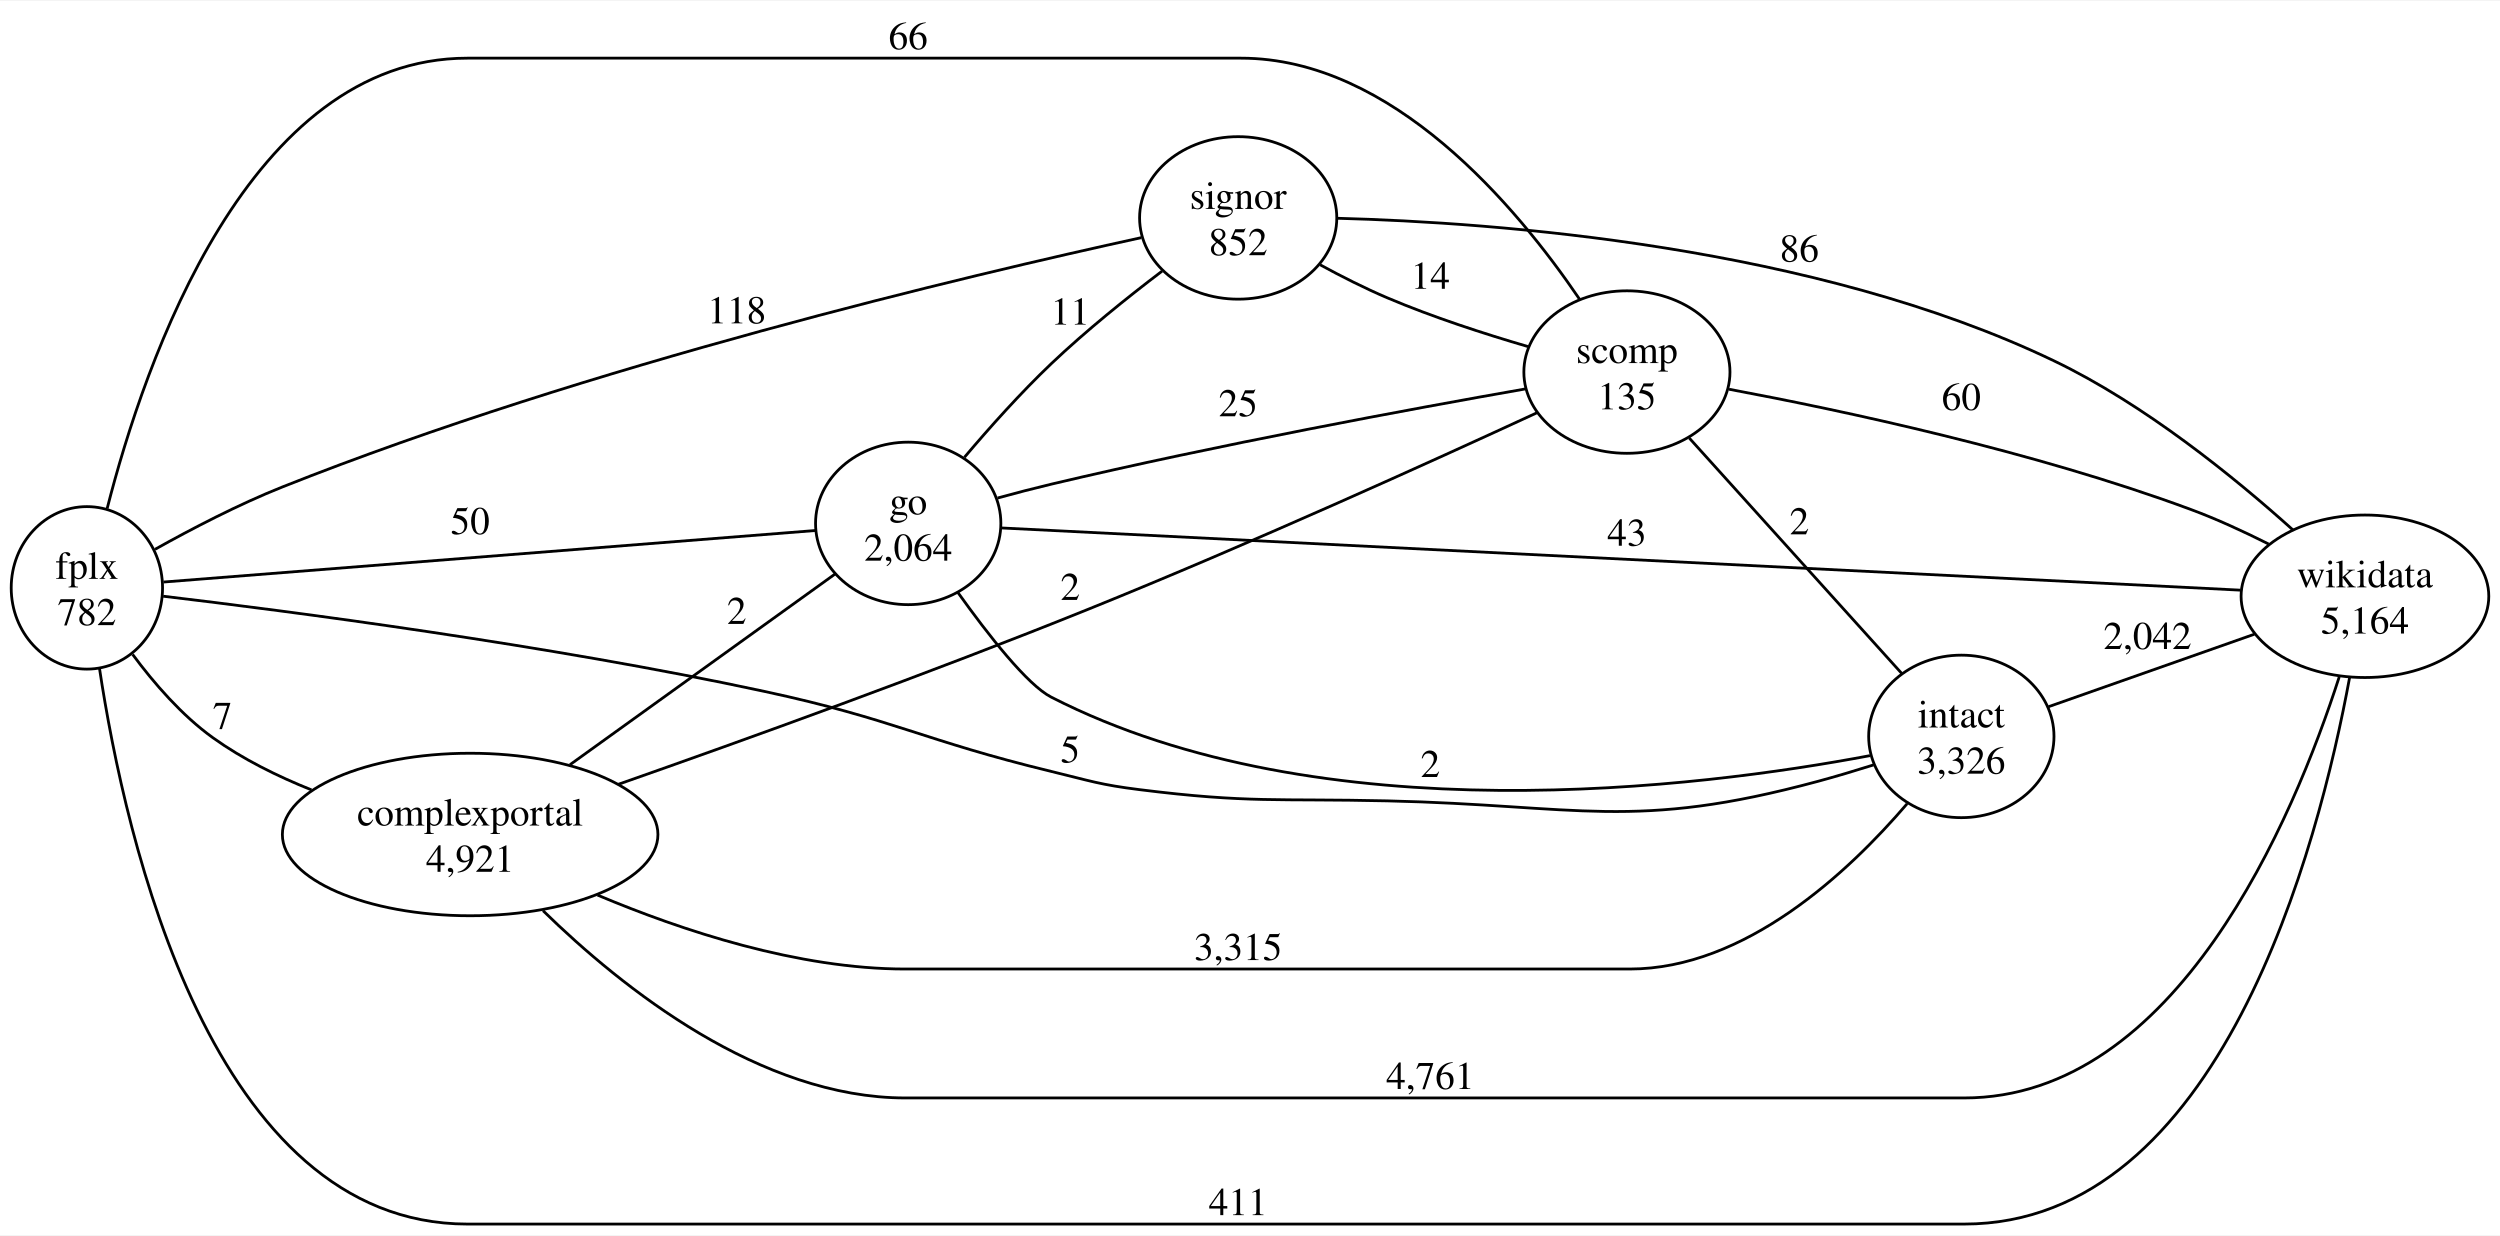
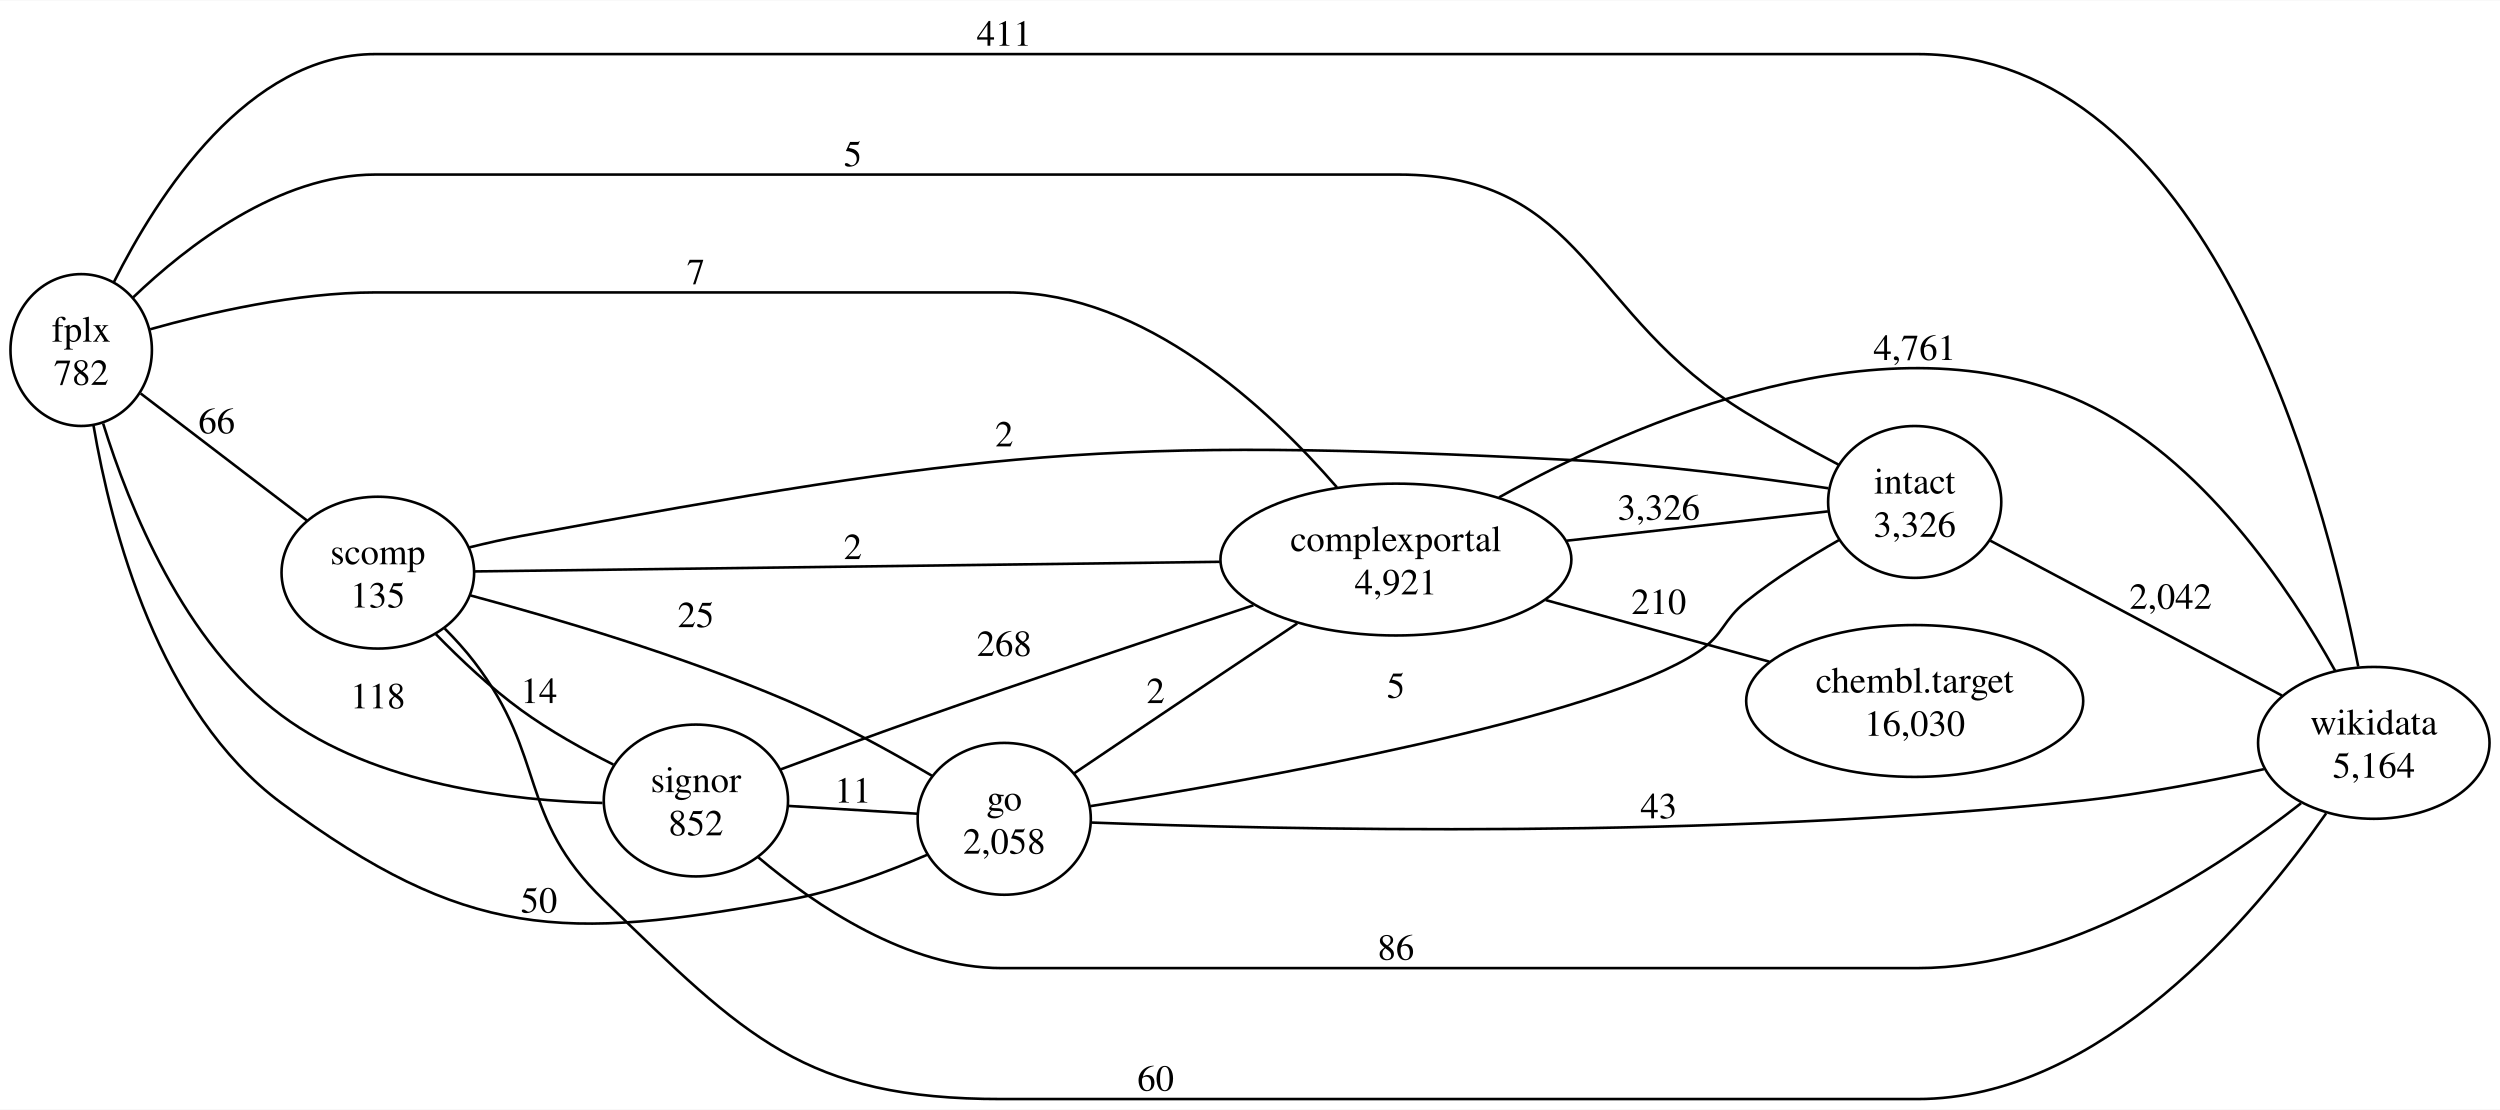
- <svg xmlns="http://www.w3.org/2000/svg" width="892pt" height="441pt" viewBox="0.00 0.00 892.01 440.50">
-   <g id="graph0" class="graph" transform="scale(1 1) rotate(0) translate(4 436.5)">
-     <polygon fill="white" stroke="none" points="-4,4 -4,-436.5 888.01,-436.5 888.01,4 -4,4" />
+ <svg xmlns="http://www.w3.org/2000/svg" width="955pt" height="424pt" viewBox="0.00 0.00 954.59 423.50">
+   <g id="graph0" class="graph" transform="scale(1 1) rotate(0) translate(4 419.5)">
+     <polygon fill="white" stroke="none" points="-4,4 -4,-419.5 950.59,-419.5 950.59,4 -4,4" />
    <g id="node1" class="node">
-       <ellipse fill="none" stroke="black" cx="27" cy="-227" rx="27" ry="28.99" />
-       <text text-anchor="middle" x="27" y="-230.2" font-family="Times,serif" font-size="14.00">fplx</text>
-       <text text-anchor="middle" x="27" y="-213.7" font-family="Times,serif" font-size="14.00">782</text>
+       <ellipse fill="none" stroke="black" cx="27" cy="-286" rx="27" ry="28.99" />
+       <text text-anchor="middle" x="27" y="-289.2" font-family="Times,serif" font-size="14.00">fplx</text>
+       <text text-anchor="middle" x="27" y="-272.7" font-family="Times,serif" font-size="14.00">782</text>
    </g>
    <g id="node2" class="node">
-       <ellipse fill="none" stroke="black" cx="163.75" cy="-139" rx="67" ry="28.99" />
-       <text text-anchor="middle" x="163.75" y="-142.2" font-family="Times,serif" font-size="14.00">complexportal</text>
-       <text text-anchor="middle" x="163.75" y="-125.7" font-family="Times,serif" font-size="14.00">4,921</text>
+       <ellipse fill="none" stroke="black" cx="140.27" cy="-201" rx="36.77" ry="28.99" />
+       <text text-anchor="middle" x="140.27" y="-204.2" font-family="Times,serif" font-size="14.00">scomp</text>
+       <text text-anchor="middle" x="140.27" y="-187.7" font-family="Times,serif" font-size="14.00">135</text>
    </g>
    <g id="edge1" class="edge">
-       <path fill="none" stroke="black" d="M43.32,-203.26C50.92,-192.98 60.87,-181.5 72,-173.5 82.54,-165.93 94.95,-159.79 107.15,-154.91" />
-       <text text-anchor="middle" x="75.38" y="-176.7" font-family="Times,serif" font-size="14.00">7</text>
+       <path fill="none" stroke="black" d="M49.72,-269.41C67.93,-255.5 93.99,-235.59 113.3,-220.83" />
+       <text text-anchor="middle" x="78.75" y="-254.2" font-family="Times,serif" font-size="14.00">66</text>
    </g>
    <g id="node3" class="node">
-       <ellipse fill="none" stroke="black" cx="320.05" cy="-250" rx="33.06" ry="28.99" />
-       <text text-anchor="middle" x="320.05" y="-253.2" font-family="Times,serif" font-size="14.00">go</text>
-       <text text-anchor="middle" x="320.05" y="-236.7" font-family="Times,serif" font-size="14.00">2,064</text>
+       <ellipse fill="none" stroke="black" cx="261.72" cy="-114" rx="35.18" ry="28.99" />
+       <text text-anchor="middle" x="261.72" y="-117.2" font-family="Times,serif" font-size="14.00">signor</text>
+       <text text-anchor="middle" x="261.72" y="-100.7" font-family="Times,serif" font-size="14.00">852</text>
    </g>
    <g id="edge2" class="edge">
-       <path fill="none" stroke="black" d="M54.34,-229.08C107.8,-233.31 228.84,-242.87 286.86,-247.46" />
-       <text text-anchor="middle" x="163.75" y="-246.19" font-family="Times,serif" font-size="14.00">50</text>
+       <path fill="none" stroke="black" d="M35.38,-257.95C45.33,-225.86 66.26,-174.18 103.5,-146.5 139.29,-119.89 191.75,-113.85 226.07,-113.06" />
+       <text text-anchor="middle" x="140.27" y="-149.2" font-family="Times,serif" font-size="14.00">118</text>
    </g>
    <g id="node4" class="node">
-       <ellipse fill="none" stroke="black" cx="437.79" cy="-359" rx="35.18" ry="28.99" />
-       <text text-anchor="middle" x="437.79" y="-362.2" font-family="Times,serif" font-size="14.00">signor</text>
-       <text text-anchor="middle" x="437.79" y="-345.7" font-family="Times,serif" font-size="14.00">852</text>
+       <ellipse fill="none" stroke="black" cx="379.45" cy="-107" rx="33.06" ry="28.99" />
+       <text text-anchor="middle" x="379.45" y="-110.2" font-family="Times,serif" font-size="14.00">go</text>
+       <text text-anchor="middle" x="379.45" y="-93.7" font-family="Times,serif" font-size="14.00">2,058</text>
    </g>
    <g id="edge3" class="edge">
-       <path fill="none" stroke="black" d="M51.29,-240.74C64.34,-248.04 81.1,-256.77 96.75,-263 205.61,-306.32 341.32,-338.44 403.21,-351.96" />
-       <text text-anchor="middle" x="258.87" y="-321.39" font-family="Times,serif" font-size="14.00">118</text>
+       <path fill="none" stroke="black" d="M31.69,-257.26C38.41,-217.76 56.58,-147.66 103.5,-113 173.89,-61 210.82,-60.19 296.9,-76 315.22,-79.37 334.76,-86.65 350.13,-93.32" />
+       <text text-anchor="middle" x="201.79" y="-71.2" font-family="Times,serif" font-size="14.00">50</text>
    </g>
    <g id="node5" class="node">
-       <ellipse fill="none" stroke="black" cx="576.49" cy="-304" rx="36.77" ry="28.99" />
-       <text text-anchor="middle" x="576.49" y="-307.2" font-family="Times,serif" font-size="14.00">scomp</text>
-       <text text-anchor="middle" x="576.49" y="-290.7" font-family="Times,serif" font-size="14.00">135</text>
+       <ellipse fill="none" stroke="black" cx="529.01" cy="-206" rx="67" ry="28.99" />
+       <text text-anchor="middle" x="529.01" y="-209.2" font-family="Times,serif" font-size="14.00">complexportal</text>
+       <text text-anchor="middle" x="529.01" y="-192.7" font-family="Times,serif" font-size="14.00">4,921</text>
    </g>
    <g id="edge4" class="edge">
-       <path fill="none" stroke="black" d="M34.23,-255.3C47.69,-308.02 84.77,-416 162.75,-416 162.75,-416 162.75,-416 438.79,-416 492.79,-416 537.15,-363.06 559.6,-329.98" />
-       <text text-anchor="middle" x="320.05" y="-419.2" font-family="Times,serif" font-size="14.00">66</text>
+       <path fill="none" stroke="black" d="M53.35,-293.94C75.72,-300.24 109.34,-308 139.27,-308 139.27,-308 139.27,-308 380.45,-308 432.93,-308 480.25,-263.81 506.47,-233.6" />
+       <text text-anchor="middle" x="261.72" y="-311.2" font-family="Times,serif" font-size="14.00">7</text>
    </g>
    <g id="node6" class="node">
-       <ellipse fill="none" stroke="black" cx="695.81" cy="-174" rx="33.06" ry="28.99" />
-       <text text-anchor="middle" x="695.81" y="-177.2" font-family="Times,serif" font-size="14.00">intact</text>
-       <text text-anchor="middle" x="695.81" y="-160.7" font-family="Times,serif" font-size="14.00">3,326</text>
+       <ellipse fill="none" stroke="black" cx="727.1" cy="-228" rx="33.06" ry="28.99" />
+       <text text-anchor="middle" x="727.1" y="-231.2" font-family="Times,serif" font-size="14.00">intact</text>
+       <text text-anchor="middle" x="727.1" y="-214.7" font-family="Times,serif" font-size="14.00">3,326</text>
    </g>
    <g id="edge5" class="edge">
-       <path fill="none" stroke="black" d="M54.22,-224.02C98.69,-218.73 191.62,-206.68 269,-190 315.06,-180.07 325.32,-172.6 371.11,-161.5 385,-158.13 388.43,-156.77 402.61,-155 441.62,-150.12 451.67,-151.89 490.97,-151 559.37,-149.45 578.71,-140.14 644.76,-158 651.19,-159.74 658.02,-161.79 664.5,-163.83" />
-       <text text-anchor="middle" x="377.86" y="-164.7" font-family="Times,serif" font-size="14.00">5</text>
+       <path fill="none" stroke="black" d="M46.83,-306.1C67.45,-325.84 102.51,-353 139.27,-353 139.27,-353 139.27,-353 530.01,-353 601.54,-353 601.65,-299.19 662.76,-262 674.06,-255.12 686.86,-248.11 697.99,-242.25" />
+       <text text-anchor="middle" x="321.65" y="-356.2" font-family="Times,serif" font-size="14.00">5</text>
    </g>
    <g id="node7" class="node">
-       <ellipse fill="none" stroke="black" cx="839.82" cy="-224" rx="44.19" ry="28.99" />
-       <text text-anchor="middle" x="839.82" y="-227.2" font-family="Times,serif" font-size="14.00">wikidata</text>
-       <text text-anchor="middle" x="839.82" y="-210.7" font-family="Times,serif" font-size="14.00">5,164</text>
+       <ellipse fill="none" stroke="black" cx="902.4" cy="-136" rx="44.19" ry="28.99" />
+       <text text-anchor="middle" x="902.4" y="-139.2" font-family="Times,serif" font-size="14.00">wikidata</text>
+       <text text-anchor="middle" x="902.4" y="-122.7" font-family="Times,serif" font-size="14.00">5,164</text>
    </g>
    <g id="edge6" class="edge">
-       <path fill="none" stroke="black" d="M31.5,-198.25C40.71,-137.17 71.55,0 162.75,0 162.75,0 162.75,0 696.81,0 788.21,0 823.25,-134.68 834.38,-195.17" />
-       <text text-anchor="middle" x="437.79" y="-3.2" font-family="Times,serif" font-size="14.00">411</text>
+       <path fill="none" stroke="black" d="M39.47,-311.92C56.2,-345.29 90.67,-399 139.27,-399 139.27,-399 139.27,-399 728.1,-399 839.11,-399 883.03,-233.63 896.46,-165.15" />
+       <text text-anchor="middle" x="379.45" y="-402.2" font-family="Times,serif" font-size="14.00">411</text>
    </g>
    <g id="edge7" class="edge">
-       <path fill="none" stroke="black" d="M199.38,-163.91C228.17,-184.62 268.44,-213.59 294.14,-232.08" />
-       <text text-anchor="middle" x="258.87" y="-214.13" font-family="Times,serif" font-size="14.00">2</text>
+       <path fill="none" stroke="black" d="M162.46,-177.48C171.87,-167.82 183.43,-156.94 195.04,-148.5 205.87,-140.62 218.75,-133.45 230.21,-127.71" />
+       <text text-anchor="middle" x="201.79" y="-151.2" font-family="Times,serif" font-size="14.00">14</text>
    </g>
    <g id="edge8" class="edge">
-       <path fill="none" stroke="black" d="M216.65,-156.92C261.43,-172.64 327.7,-196.51 384.61,-219.5 441.57,-242.51 506.78,-272.09 544.35,-289.46" />
-       <text text-anchor="middle" x="377.86" y="-222.7" font-family="Times,serif" font-size="14.00">2</text>
+       <path fill="none" stroke="black" d="M175.67,-192.29C207.68,-183.69 256.41,-169.34 296.9,-152 315.92,-143.85 336.31,-132.6 351.95,-123.39" />
+       <text text-anchor="middle" x="261.72" y="-180.2" font-family="Times,serif" font-size="14.00">25</text>
    </g>
    <g id="edge9" class="edge">
-       <path fill="none" stroke="black" d="M209.19,-117.39C239.43,-104.65 280.76,-91 319.05,-91 319.05,-91 319.05,-91 577.49,-91 618.66,-91 655.5,-125.48 676.48,-149.99" />
-       <text text-anchor="middle" x="437.79" y="-94.2" font-family="Times,serif" font-size="14.00">3,315</text>
+       <path fill="none" stroke="black" d="M177.31,-201.47C242.19,-202.3 379.54,-204.08 461.78,-205.14" />
+       <text text-anchor="middle" x="321.65" y="-206.2" font-family="Times,serif" font-size="14.00">2</text>
    </g>
    <g id="edge10" class="edge">
-       <path fill="none" stroke="black" d="M189.76,-111.81C218.16,-84.05 267.3,-45 319.05,-45 319.05,-45 319.05,-45 696.81,-45 772.58,-45 814.34,-144.64 830.65,-195.24" />
-       <text text-anchor="middle" x="506.34" y="-48.2" font-family="Times,serif" font-size="14.00">4,761</text>
+       <path fill="none" stroke="black" d="M175.23,-210.65C181.77,-212.27 188.59,-213.82 195.04,-215 370.78,-247.24 417.57,-253.13 596.01,-244 629.64,-242.28 667.87,-237.2 694.14,-233.22" />
+       <text text-anchor="middle" x="379.45" y="-249.2" font-family="Times,serif" font-size="14.00">2</text>
    </g>
    <g id="edge11" class="edge">
-       <path fill="none" stroke="black" d="M340.13,-273.61C349.11,-284.22 360.23,-296.66 371.11,-307 383.45,-318.72 398.22,-330.59 410.64,-340.02" />
-       <text text-anchor="middle" x="377.86" y="-320.94" font-family="Times,serif" font-size="14.00">11</text>
+       <path fill="none" stroke="black" d="M165.82,-179.65C169.8,-175.65 173.7,-171.35 177.04,-167 205.07,-130.47 193.43,-107.99 226.54,-76 280.83,-23.54 302.96,0 378.45,0 378.45,0 378.45,0 728.1,0 798.09,0 856.57,-69.5 884.23,-109.13" />
+       <text text-anchor="middle" x="437.26" y="-3.2" font-family="Times,serif" font-size="14.00">60</text>
    </g>
    <g id="edge12" class="edge">
-       <path fill="none" stroke="black" d="M351.93,-259.05C358.25,-260.79 364.88,-262.52 371.11,-264 430.03,-277.98 499.35,-290.79 540.23,-297.98" />
-       <text text-anchor="middle" x="437.79" y="-288.24" font-family="Times,serif" font-size="14.00">25</text>
+       <path fill="none" stroke="black" d="M297.13,-111.92C312.72,-110.98 331.05,-109.87 346.35,-108.94" />
+       <text text-anchor="middle" x="321.65" y="-113.2" font-family="Times,serif" font-size="14.00">11</text>
    </g>
    <g id="edge13" class="edge">
-       <path fill="none" stroke="black" d="M337.74,-225.4C348.73,-210.02 362.61,-192.35 371.11,-188 467.76,-138.55 602.67,-155.71 663.21,-167.14" />
-       <text text-anchor="middle" x="506.34" y="-159.51" font-family="Times,serif" font-size="14.00">2</text>
+       <path fill="none" stroke="black" d="M294.03,-125.86C309.71,-131.73 329.01,-138.86 346.4,-145 389.36,-160.17 438.36,-176.57 474.62,-188.55" />
+       <text text-anchor="middle" x="379.45" y="-169.2" font-family="Times,serif" font-size="14.00">268</text>
    </g>
    <g id="edge14" class="edge">
-       <path fill="none" stroke="black" d="M353.44,-248.37C442.99,-243.88 694,-231.27 795.45,-226.18" />
-       <text text-anchor="middle" x="576.49" y="-242.03" font-family="Times,serif" font-size="14.00">43</text>
+       <path fill="none" stroke="black" d="M285.5,-92.33C307.49,-73.77 342.64,-50 378.45,-50 378.45,-50 378.45,-50 728.1,-50 784.87,-50 842.21,-87.48 874.62,-112.95" />
+       <text text-anchor="middle" x="529.01" y="-53.2" font-family="Times,serif" font-size="14.00">86</text>
    </g>
    <g id="edge15" class="edge">
-       <path fill="none" stroke="black" d="M467,-342.28C474.63,-338.13 482.99,-333.89 490.97,-330.5 507.1,-323.64 525.63,-317.64 541.21,-313.09" />
-       <text text-anchor="middle" x="506.34" y="-333.7" font-family="Times,serif" font-size="14.00">14</text>
+       <path fill="none" stroke="black" d="M406.14,-124.37C422.19,-135.21 443.29,-149.45 462.01,-162 471.5,-168.37 481.78,-175.23 491.33,-181.6" />
+       <text text-anchor="middle" x="437.26" y="-151.2" font-family="Times,serif" font-size="14.00">2</text>
    </g>
    <g id="edge16" class="edge">
-       <path fill="none" stroke="black" d="M473.22,-358.87C529.46,-357.38 643.36,-349.05 728.87,-308 761.14,-292.51 793.09,-266.6 814.16,-247.64" />
-       <text text-anchor="middle" x="638.01" y="-343.41" font-family="Times,serif" font-size="14.00">86</text>
+       <path fill="none" stroke="black" d="M412.31,-111.84C473.94,-121.66 606.77,-145.21 644.76,-171 654.38,-177.53 653.69,-182.72 662.76,-190 673.66,-198.75 686.76,-206.94 698.21,-213.46" />
+       <text text-anchor="middle" x="529.01" y="-153.2" font-family="Times,serif" font-size="14.00">5</text>
    </g>
    <g id="edge17" class="edge">
-       <path fill="none" stroke="black" d="M598.73,-280.46C620.26,-256.6 653.33,-219.97 674.51,-196.5" />
-       <text text-anchor="middle" x="638.01" y="-246.1" font-family="Times,serif" font-size="14.00">2</text>
+       <path fill="none" stroke="black" d="M412.81,-105.58C482.36,-102.95 651.14,-98.89 791.45,-114 814.48,-116.48 839.86,-121.41 860.42,-125.97" />
+       <text text-anchor="middle" x="629.38" y="-107.2" font-family="Times,serif" font-size="14.00">43</text>
    </g>
    <g id="edge18" class="edge">
-       <path fill="none" stroke="black" d="M612.92,-297.87C653.5,-290.27 721.6,-275.74 777.62,-255 786.89,-251.57 796.58,-247.1 805.45,-242.64" />
-       <text text-anchor="middle" x="695.81" y="-290.47" font-family="Times,serif" font-size="14.00">60</text>
+       <path fill="none" stroke="black" d="M594.22,-213.2C627.62,-216.95 666.98,-221.37 693.96,-224.39" />
+       <text text-anchor="middle" x="629.38" y="-221.2" font-family="Times,serif" font-size="14.00">3,326</text>
+     </g>
+     <g id="edge20" class="edge">
+       <path fill="none" stroke="black" d="M568.42,-229.77C620.87,-258.96 716.89,-300.59 791.45,-266 836.77,-244.98 870.17,-195.06 887.63,-163.55" />
+       <text text-anchor="middle" x="727.1" y="-282.2" font-family="Times,serif" font-size="14.00">4,761</text>
+     </g>
+     <g id="node8" class="node">
+       <ellipse fill="none" stroke="black" cx="727.1" cy="-152" rx="64.35" ry="28.99" />
+       <text text-anchor="middle" x="727.1" y="-155.2" font-family="Times,serif" font-size="14.00">chembl.target</text>
+       <text text-anchor="middle" x="727.1" y="-138.7" font-family="Times,serif" font-size="14.00">16,030</text>
    </g>
    <g id="edge19" class="edge">
-       <path fill="none" stroke="black" d="M726.93,-184.6C748.34,-192.14 777.28,-202.33 800.36,-210.46" />
-       <text text-anchor="middle" x="762.25" y="-205.19" font-family="Times,serif" font-size="14.00">2,042</text>
+       <path fill="none" stroke="black" d="M586.2,-190.53C613.02,-183.14 644.99,-174.34 671.59,-167.01" />
+       <text text-anchor="middle" x="629.38" y="-185.2" font-family="Times,serif" font-size="14.00">210</text>
+     </g>
+     <g id="edge21" class="edge">
+       <path fill="none" stroke="black" d="M755.95,-213.22C786.28,-197.12 834.8,-171.35 867.37,-154.06" />
+       <text text-anchor="middle" x="824.83" y="-187.2" font-family="Times,serif" font-size="14.00">2,042</text>
    </g>
  </g>
</svg>
